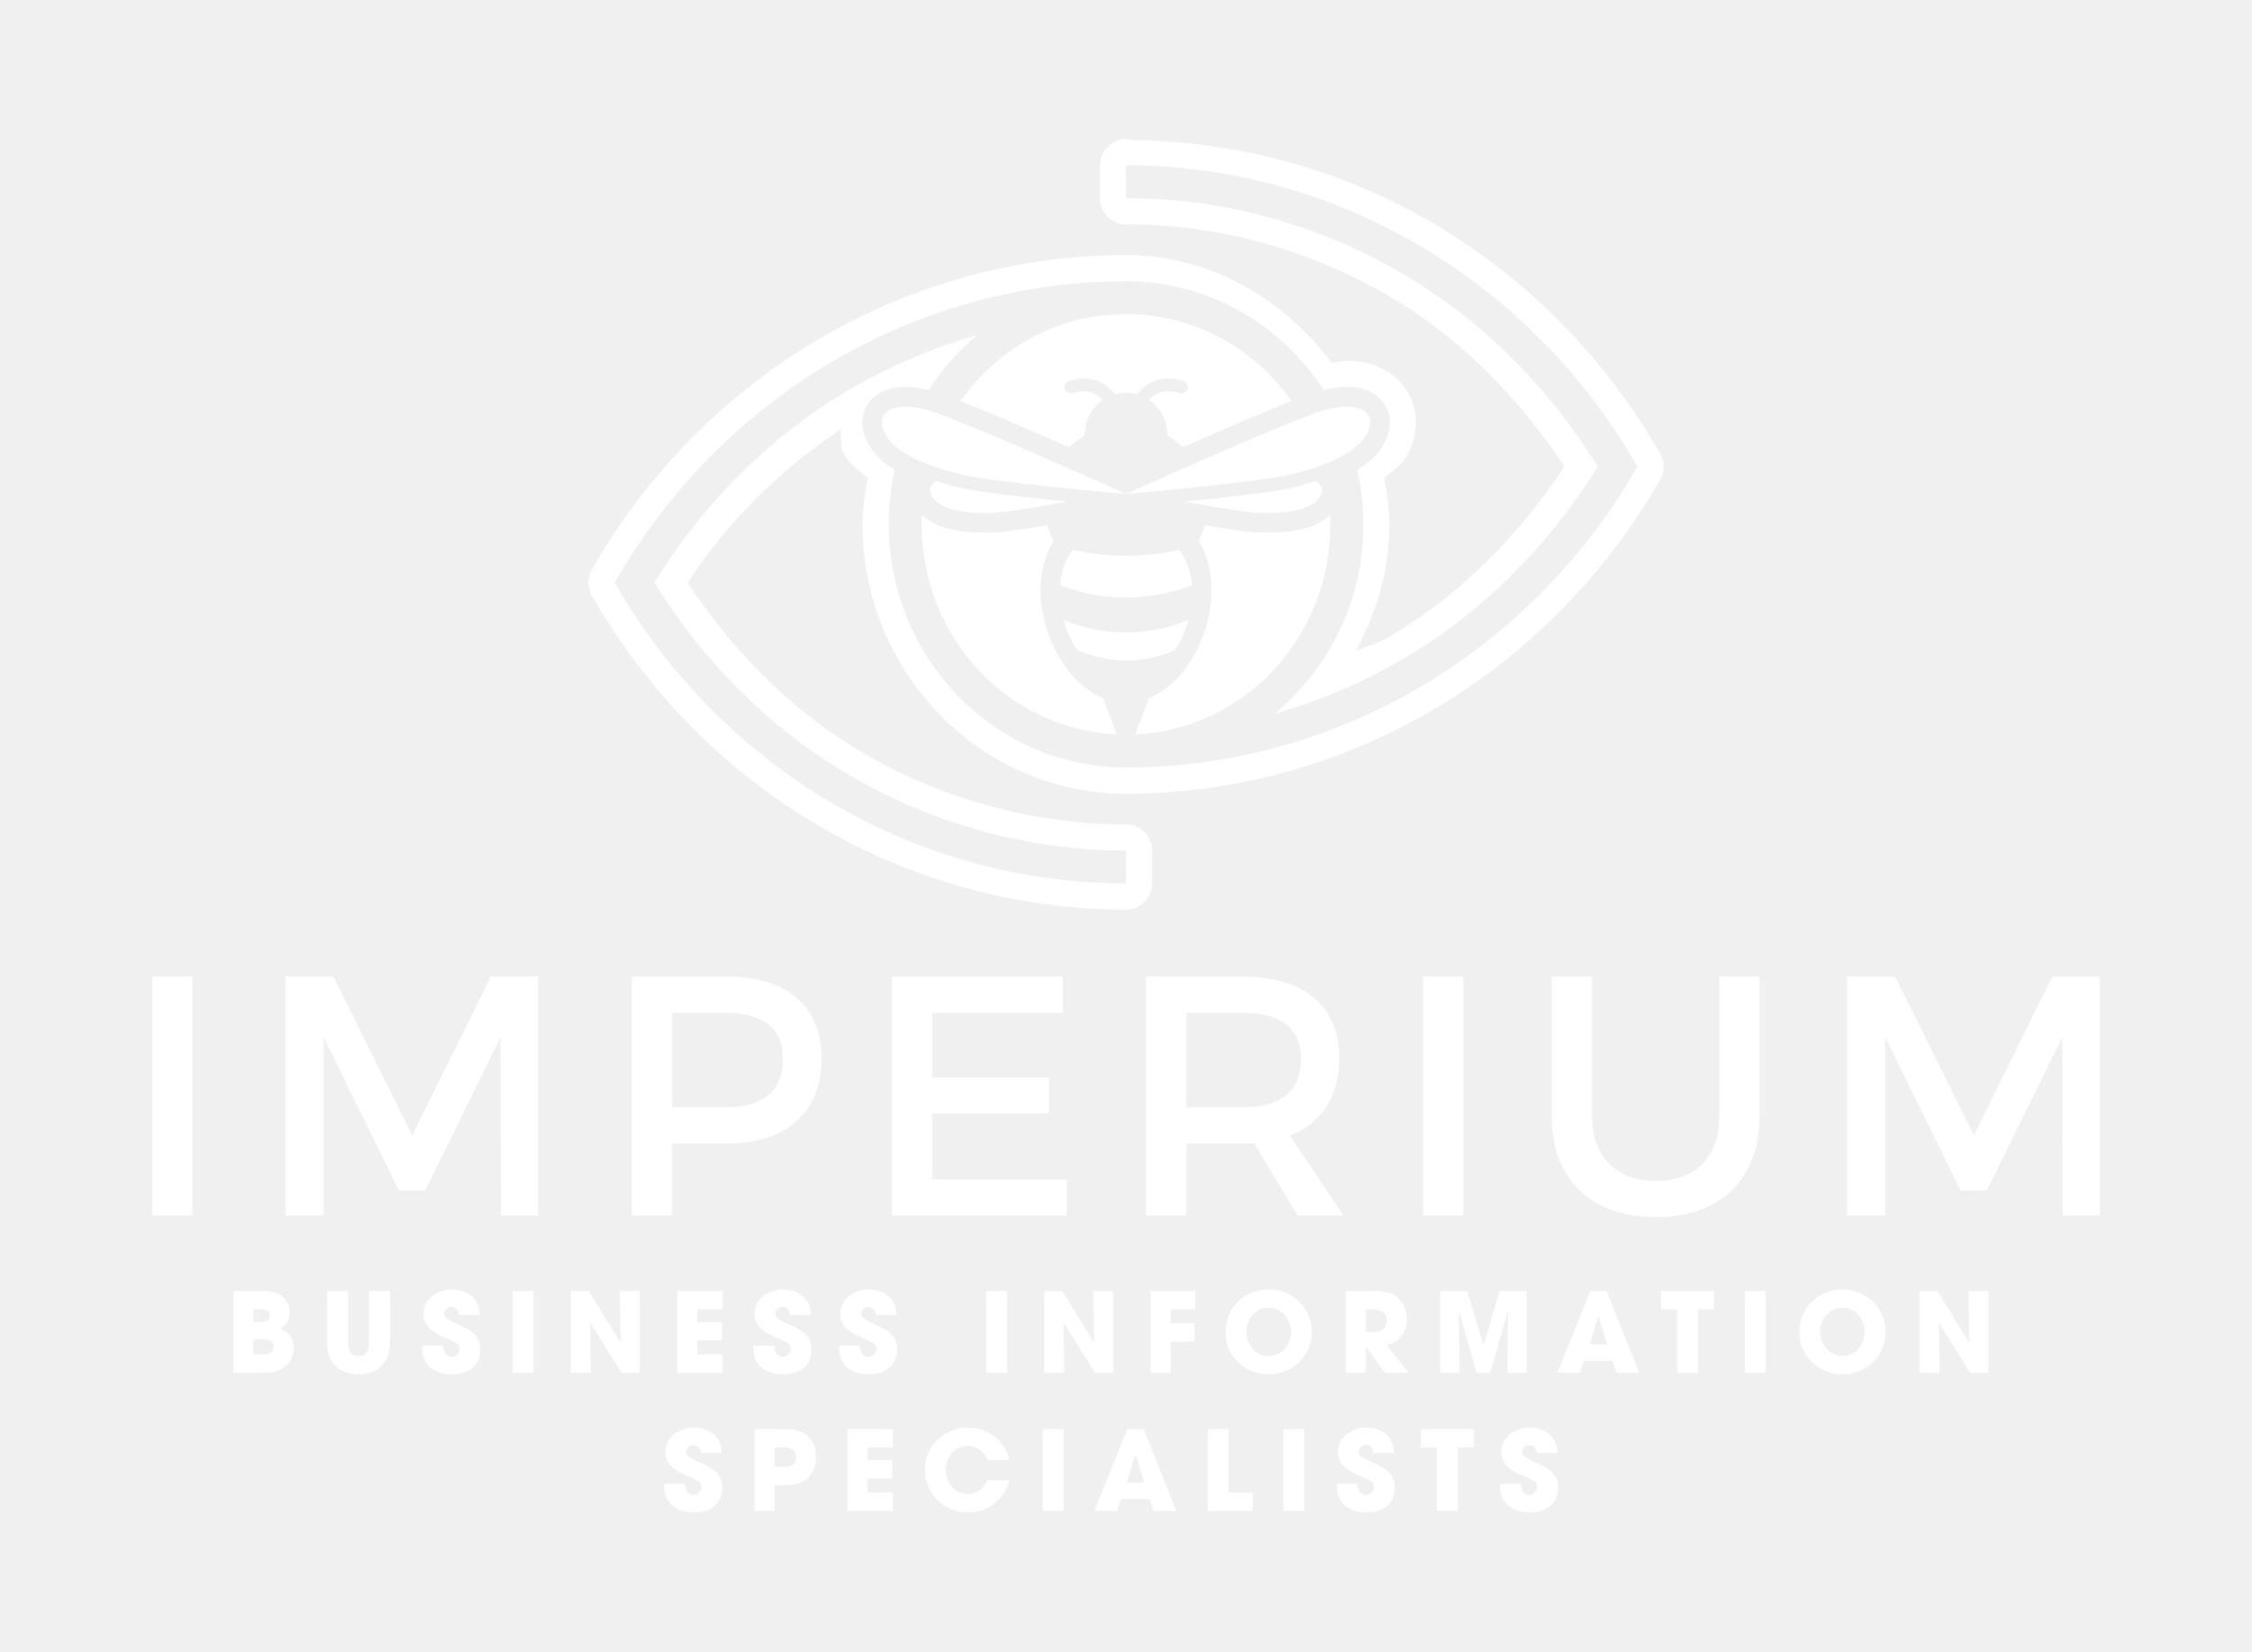
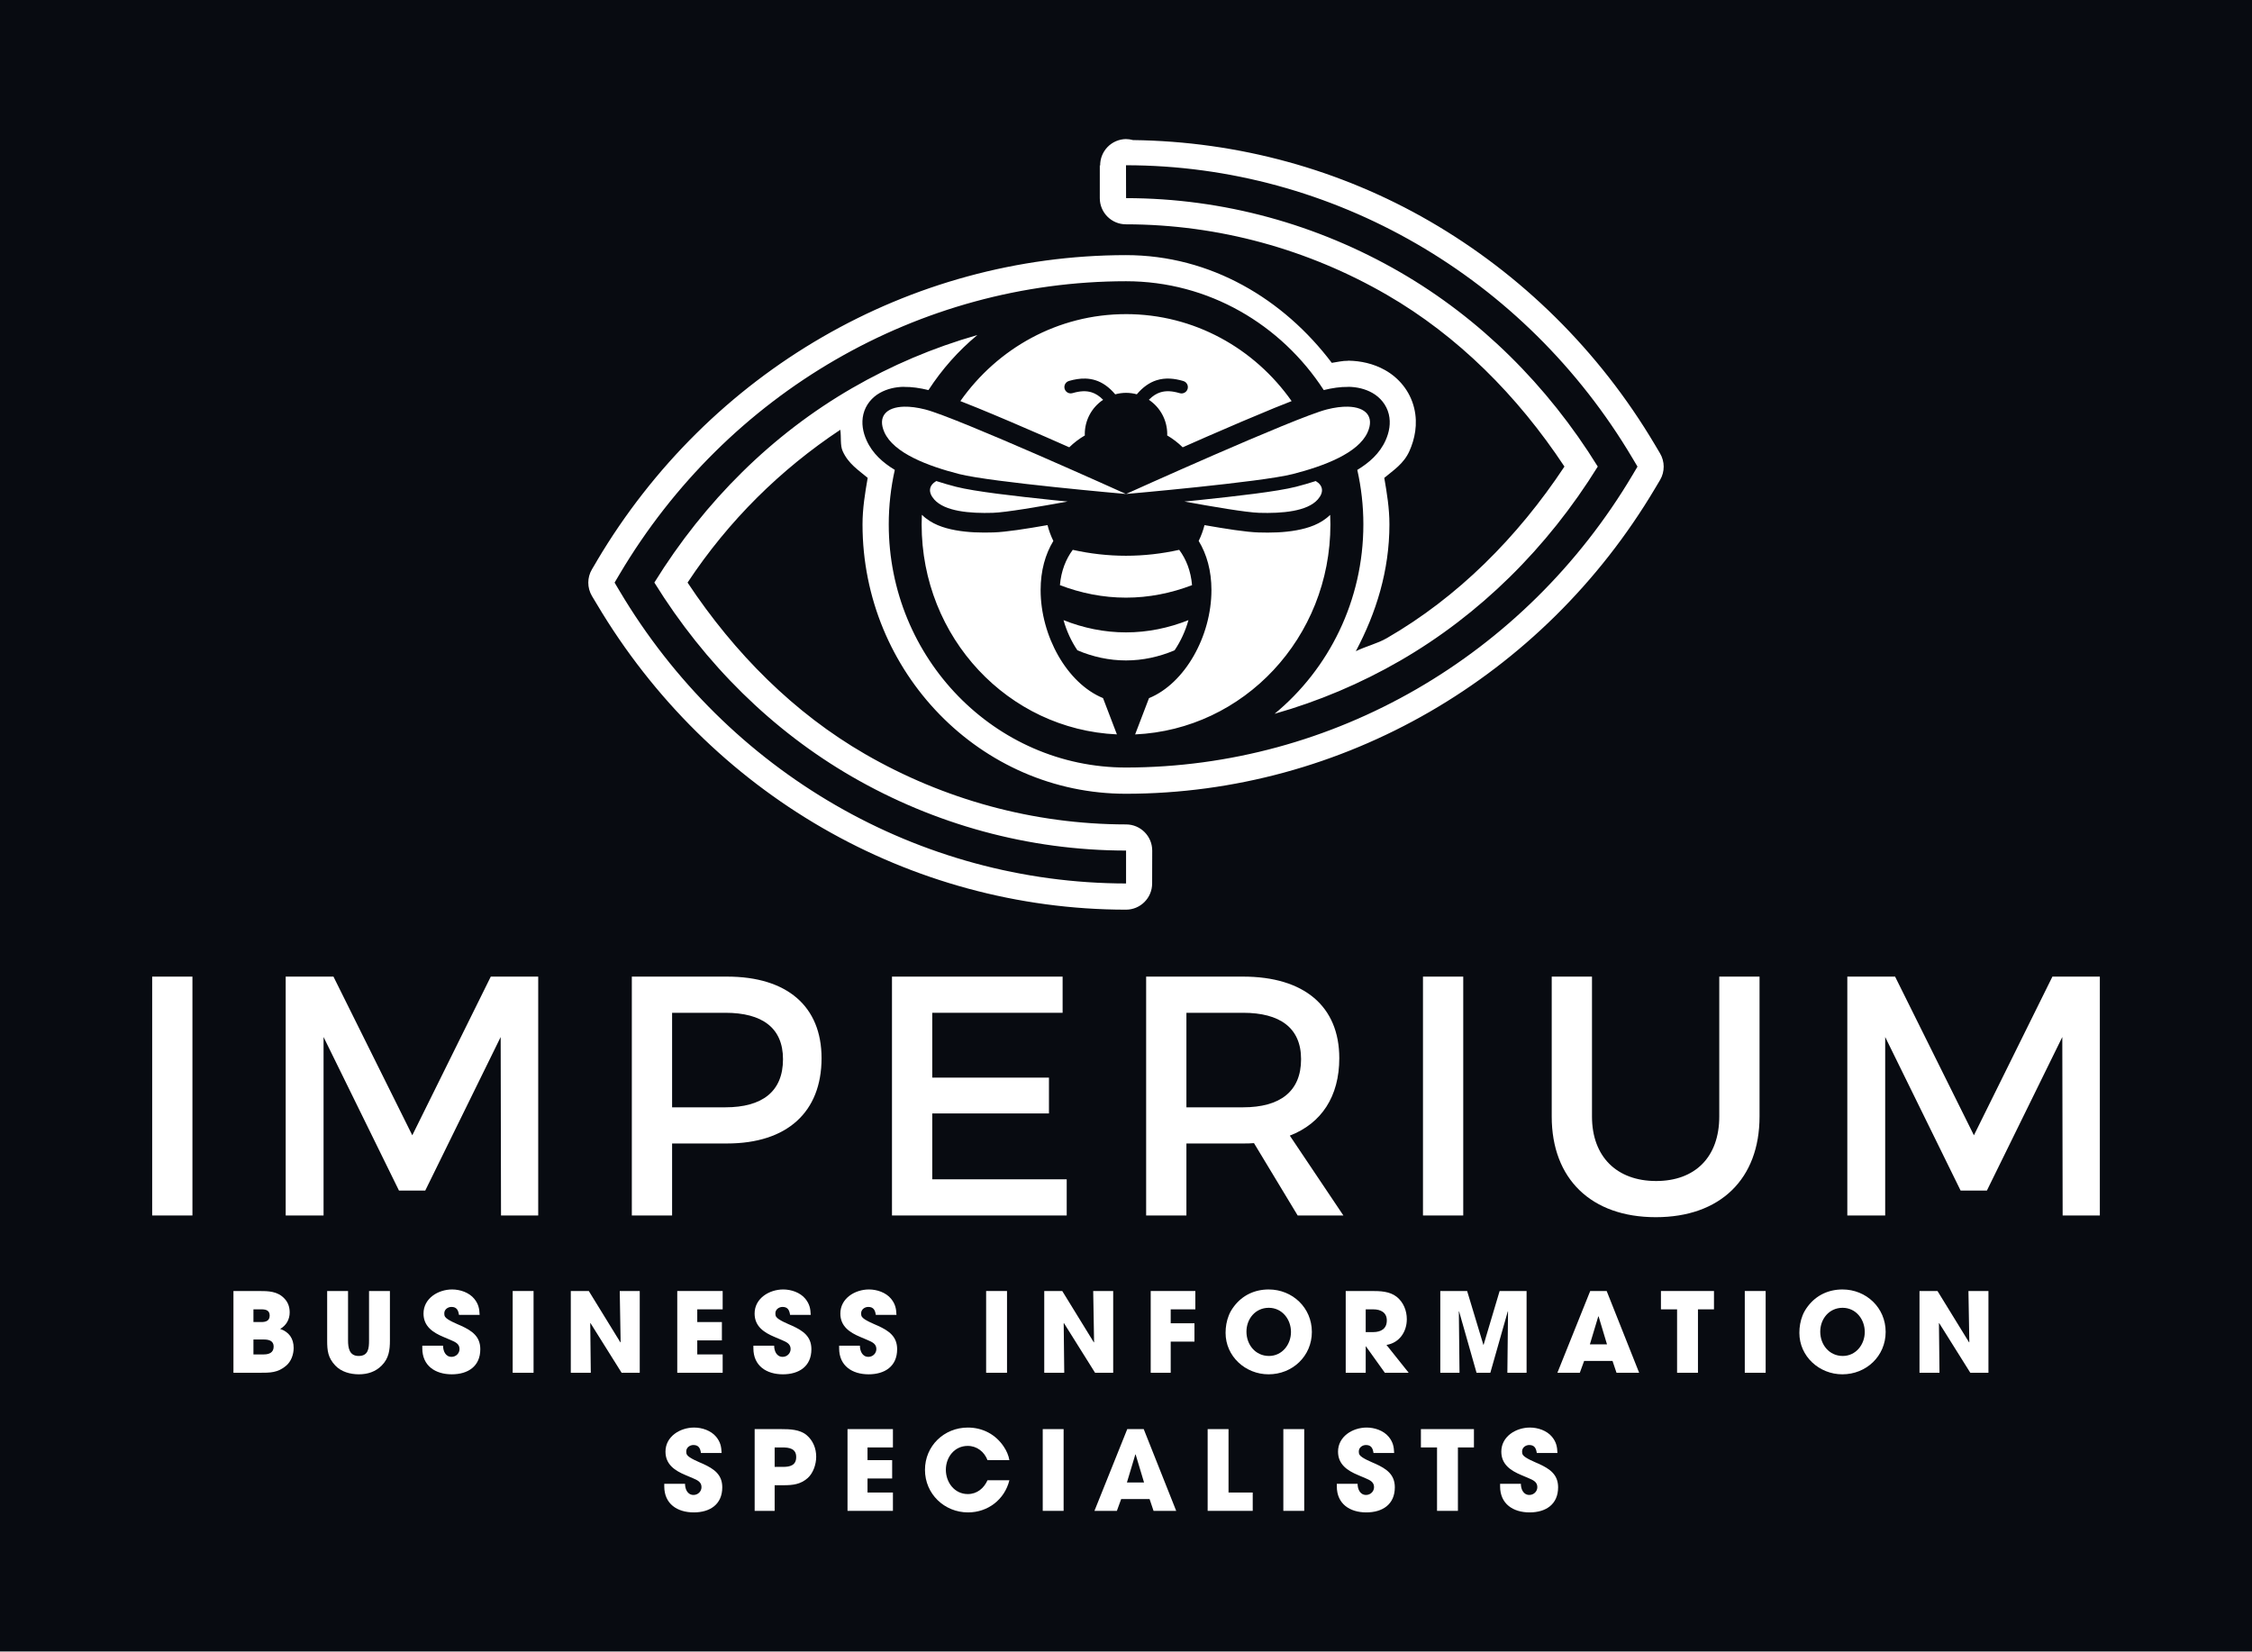
<svg xmlns="http://www.w3.org/2000/svg" width="1480" height="1085.378" viewBox="0 0 391.583 287.173" version="1.1" id="svg8">
+   <rect width="100%" height="100%" fill="#080B11" />
  <defs id="defs2" />
  <g id="layer2" transform="translate(546.0046,212.7665)">
    <path d="m -519.546,-42.943 v 41.536 h 7.002 V -42.943 Z" style="font-style:normal;font-variant:normal;font-weight:normal;font-stretch:normal;font-size:10.351px;line-height:1.25;font-family:Montserrat;-inkscape-font-specification:'Montserrat, Normal';font-variant-ligatures:normal;font-variant-caps:normal;font-variant-numeric:normal;font-feature-settings:normal;text-align:start;letter-spacing:0.917px;word-spacing:0px;writing-mode:lr-tb;text-anchor:start;fill:#ffffff;fill-opacity:1;stroke:none;stroke-width:0.265" id="path2966" />
    <path d="m -496.329,-42.943 v 41.536 h 6.586 V -32.441 l 13.113,26.702 h 4.569 l 13.114,-26.702 0.06,31.033 h 6.468 V -42.943 h -8.248 l -13.648,27.592 -13.707,-27.592 z" style="font-style:normal;font-variant:normal;font-weight:normal;font-stretch:normal;font-size:10.351px;line-height:1.25;font-family:Montserrat;-inkscape-font-specification:'Montserrat, Normal';font-variant-ligatures:normal;font-variant-caps:normal;font-variant-numeric:normal;font-feature-settings:normal;text-align:start;letter-spacing:0.917px;word-spacing:0px;writing-mode:lr-tb;text-anchor:start;fill:#ffffff;fill-opacity:1;stroke:none;stroke-width:0.265" id="path2968" />
    <path d="m -419.586,-42.943 h -16.555 v 41.536 h 7.002 V -13.928 h 9.553 c 10.443,0 16.436,-5.459 16.436,-14.834 0,-9.019 -5.993,-14.182 -16.436,-14.182 z m -0.296,22.726 h -9.257 v -16.436 h 9.257 c 6.408,0 10.028,2.611 10.028,8.07 0,5.637 -3.62,8.367 -10.028,8.367 z" style="font-style:normal;font-variant:normal;font-weight:normal;font-stretch:normal;font-size:10.351px;line-height:1.25;font-family:Montserrat;-inkscape-font-specification:'Montserrat, Normal';font-variant-ligatures:normal;font-variant-caps:normal;font-variant-numeric:normal;font-feature-settings:normal;text-align:start;letter-spacing:0.917px;word-spacing:0px;writing-mode:lr-tb;text-anchor:start;fill:#ffffff;fill-opacity:1;stroke:none;stroke-width:0.265" id="path2970" />
    <path d="m -390.904,-42.943 v 41.536 h 30.381 v -6.29 h -23.379 V -19.149 h 20.293 v -6.23 h -20.293 v -11.274 h 22.667 v -6.29 z" style="font-style:normal;font-variant:normal;font-weight:normal;font-stretch:normal;font-size:10.351px;line-height:1.25;font-family:Montserrat;-inkscape-font-specification:'Montserrat, Normal';font-variant-ligatures:normal;font-variant-caps:normal;font-variant-numeric:normal;font-feature-settings:normal;text-align:start;letter-spacing:0.917px;word-spacing:0px;writing-mode:lr-tb;text-anchor:start;fill:#ffffff;fill-opacity:1;stroke:none;stroke-width:0.265" id="path2972" />
    <path d="m -312.413,-1.407 -9.316,-13.885 c 5.518,-2.136 8.604,-6.824 8.604,-13.47 0,-9.019 -6.112,-14.182 -16.733,-14.182 h -16.852 v 41.536 h 7.002 V -13.928 h 9.85 c 0.653,0 1.305,0 1.899,-0.06 l 7.595,12.579 z M -339.708,-20.217 v -16.436 h 9.85 c 6.408,0 10.087,2.611 10.087,8.07 0,5.637 -3.679,8.367 -10.087,8.367 z" style="font-style:normal;font-variant:normal;font-weight:normal;font-stretch:normal;font-size:10.351px;line-height:1.25;font-family:Montserrat;-inkscape-font-specification:'Montserrat, Normal';font-variant-ligatures:normal;font-variant-caps:normal;font-variant-numeric:normal;font-feature-settings:normal;text-align:start;letter-spacing:0.917px;word-spacing:0px;writing-mode:lr-tb;text-anchor:start;fill:#ffffff;fill-opacity:1;stroke:none;stroke-width:0.265" id="path2974" />
    <path d="m -298.575,-42.943 v 41.536 h 7.002 V -42.943 Z" style="font-style:normal;font-variant:normal;font-weight:normal;font-stretch:normal;font-size:10.351px;line-height:1.25;font-family:Montserrat;-inkscape-font-specification:'Montserrat, Normal';font-variant-ligatures:normal;font-variant-caps:normal;font-variant-numeric:normal;font-feature-settings:normal;text-align:start;letter-spacing:0.917px;word-spacing:0px;writing-mode:lr-tb;text-anchor:start;fill:#ffffff;fill-opacity:1;stroke:none;stroke-width:0.265" id="path2976" />
    <path d="m -269.186,-18.615 v -24.328 h -7.002 v 24.328 c 0,10.859 6.883,17.504 18.098,17.504 11.215,0 18.038,-6.646 18.038,-17.504 v -24.328 h -7.002 v 24.328 c 0,7.061 -4.213,11.215 -10.977,11.215 -6.824,0 -11.155,-4.213 -11.155,-11.215 z" style="font-style:normal;font-variant:normal;font-weight:normal;font-stretch:normal;font-size:10.351px;line-height:1.25;font-family:Montserrat;-inkscape-font-specification:'Montserrat, Normal';font-variant-ligatures:normal;font-variant-caps:normal;font-variant-numeric:normal;font-feature-settings:normal;text-align:start;letter-spacing:0.917px;word-spacing:0px;writing-mode:lr-tb;text-anchor:start;fill:#ffffff;fill-opacity:1;stroke:none;stroke-width:0.265" id="path2978" />
    <path d="m -224.789,-42.943 v 41.536 h 6.586 V -32.441 l 13.114,26.702 h 4.569 l 13.113,-26.702 0.06,31.033 h 6.468 V -42.943 h -8.248 l -13.648,27.592 -13.707,-27.592 z" style="font-style:normal;font-variant:normal;font-weight:normal;font-stretch:normal;font-size:10.351px;line-height:1.25;font-family:Montserrat;-inkscape-font-specification:'Montserrat, Normal';font-variant-ligatures:normal;font-variant-caps:normal;font-variant-numeric:normal;font-feature-settings:normal;text-align:start;letter-spacing:0.917px;word-spacing:0px;writing-mode:lr-tb;text-anchor:start;fill:#ffffff;fill-opacity:1;stroke:none;stroke-width:0.265" id="path2980" />
    <path d="m -494.943,21.62 c 0,-1.614 -0.788,-2.766 -2.344,-3.304 1.057,-0.596 1.652,-1.652 1.652,-2.862 0,-0.884 -0.25,-1.691 -0.845,-2.344 -1.23,-1.364 -2.843,-1.383 -4.553,-1.383 h -4.38 v 14.216 h 4.515 c 1.844,0 3.189,0.017 4.649,-1.229 0.884,-0.749 1.306,-1.96 1.306,-3.093 z m -4.169,-5.629 c 0,0.903 -0.653,1.133 -1.441,1.133 h -1.383 v -2.209 h 1.402 c 0.749,0 1.422,0.173 1.422,1.076 z m 0.692,5.398 c 0,1.057 -0.807,1.364 -1.71,1.364 h -1.806 V 20.16 h 1.825 c 0.845,0 1.691,0.212 1.691,1.229 z" style="font-style:normal;font-variant:normal;font-weight:bold;font-stretch:normal;font-size:3.351px;line-height:1.25;font-family:'ITC Avant Garde Gothic Pro';-inkscape-font-specification:'ITC Avant Garde Gothic Pro, Bold';font-variant-ligatures:normal;font-variant-caps:normal;font-variant-numeric:normal;text-align:center;letter-spacing:0.683px;word-spacing:0px;writing-mode:lr-tb;text-anchor:middle;fill:#ffffff;fill-opacity:1;stroke:none;stroke-width:0.265" id="path2983" />
    <path d="m -478.205,20.314 v -8.587 h -3.631 v 8.587 c 0,1.345 -0.096,2.709 -1.806,2.709 -1.633,0 -1.844,-1.422 -1.844,-2.709 v -8.587 h -3.631 v 8.587 c 0,1.806 0.135,3.016 1.422,4.38 1.037,1.095 2.613,1.518 4.092,1.518 1.518,0 2.901,-0.442 3.977,-1.537 1.23,-1.229 1.422,-2.67 1.422,-4.361 z" style="font-style:normal;font-variant:normal;font-weight:bold;font-stretch:normal;font-size:3.351px;line-height:1.25;font-family:'ITC Avant Garde Gothic Pro';-inkscape-font-specification:'ITC Avant Garde Gothic Pro, Bold';font-variant-ligatures:normal;font-variant-caps:normal;font-variant-numeric:normal;text-align:center;letter-spacing:0.683px;word-spacing:0px;writing-mode:lr-tb;text-anchor:middle;fill:#ffffff;fill-opacity:1;stroke:none;stroke-width:0.265" id="path2985" />
    <path d="m -462.489,21.851 c 0,-2.228 -1.441,-3.208 -3.323,-4.073 -0.596,-0.269 -2.459,-0.999 -2.805,-1.575 -0.115,-0.173 -0.135,-0.384 -0.135,-0.596 0,-0.672 0.615,-1.114 1.249,-1.114 0.922,0 1.191,0.596 1.306,1.383 h 3.592 c -0.04,-1.114 -0.212,-1.902 -0.941,-2.805 -0.903,-1.095 -2.459,-1.614 -3.842,-1.614 -2.421,0 -4.976,1.537 -4.976,4.188 0,2.228 1.633,3.304 3.477,4.073 0.422,0.173 0.845,0.346 1.268,0.538 0.749,0.327 1.518,0.634 1.518,1.556 0,0.768 -0.634,1.364 -1.383,1.364 -1.057,0 -1.479,-1.018 -1.479,-1.94 h -3.612 v 0.461 c 0,3.035 2.267,4.515 5.129,4.515 2.805,0 4.956,-1.383 4.956,-4.361 z" style="font-style:normal;font-variant:normal;font-weight:bold;font-stretch:normal;font-size:3.351px;line-height:1.25;font-family:'ITC Avant Garde Gothic Pro';-inkscape-font-specification:'ITC Avant Garde Gothic Pro, Bold';font-variant-ligatures:normal;font-variant-caps:normal;font-variant-numeric:normal;text-align:center;letter-spacing:0.683px;word-spacing:0px;writing-mode:lr-tb;text-anchor:middle;fill:#ffffff;fill-opacity:1;stroke:none;stroke-width:0.265" id="path2987" />
    <path d="M -453.228,25.943 V 11.727 h -3.631 v 14.216 z" style="font-style:normal;font-variant:normal;font-weight:bold;font-stretch:normal;font-size:3.351px;line-height:1.25;font-family:'ITC Avant Garde Gothic Pro';-inkscape-font-specification:'ITC Avant Garde Gothic Pro, Bold';font-variant-ligatures:normal;font-variant-caps:normal;font-variant-numeric:normal;text-align:center;letter-spacing:0.683px;word-spacing:0px;writing-mode:lr-tb;text-anchor:middle;fill:#ffffff;fill-opacity:1;stroke:none;stroke-width:0.265" id="path2989" />
    <path d="M -434.765,25.943 V 11.727 h -3.477 l 0.154,8.895 -0.04,0.04 -5.494,-8.933 h -3.131 v 14.216 h 3.477 l -0.096,-8.626 0.04,-0.017 5.417,8.645 z" style="font-style:normal;font-variant:normal;font-weight:bold;font-stretch:normal;font-size:3.351px;line-height:1.25;font-family:'ITC Avant Garde Gothic Pro';-inkscape-font-specification:'ITC Avant Garde Gothic Pro, Bold';font-variant-ligatures:normal;font-variant-caps:normal;font-variant-numeric:normal;text-align:center;letter-spacing:0.683px;word-spacing:0px;writing-mode:lr-tb;text-anchor:middle;fill:#ffffff;fill-opacity:1;stroke:none;stroke-width:0.265" id="path2991" />
    <path d="m -420.346,25.943 v -3.189 h -4.418 v -2.44 h 4.284 v -3.189 h -4.284 v -2.209 h 4.418 v -3.189 h -7.896 v 14.216 z" style="font-style:normal;font-variant:normal;font-weight:bold;font-stretch:normal;font-size:3.351px;line-height:1.25;font-family:'ITC Avant Garde Gothic Pro';-inkscape-font-specification:'ITC Avant Garde Gothic Pro, Bold';font-variant-ligatures:normal;font-variant-caps:normal;font-variant-numeric:normal;text-align:center;letter-spacing:0.683px;word-spacing:0px;writing-mode:lr-tb;text-anchor:middle;fill:#ffffff;fill-opacity:1;stroke:none;stroke-width:0.265" id="path2993" />
    <path d="m -404.917,21.851 c 0,-2.228 -1.441,-3.208 -3.323,-4.073 -0.596,-0.269 -2.459,-0.999 -2.805,-1.575 -0.115,-0.173 -0.135,-0.384 -0.135,-0.596 0,-0.672 0.615,-1.114 1.249,-1.114 0.922,0 1.191,0.596 1.306,1.383 h 3.592 c -0.04,-1.114 -0.212,-1.902 -0.941,-2.805 -0.903,-1.095 -2.459,-1.614 -3.842,-1.614 -2.421,0 -4.976,1.537 -4.976,4.188 0,2.228 1.633,3.304 3.477,4.073 0.422,0.173 0.845,0.346 1.268,0.538 0.749,0.327 1.518,0.634 1.518,1.556 0,0.768 -0.634,1.364 -1.383,1.364 -1.057,0 -1.479,-1.018 -1.479,-1.94 h -3.612 v 0.461 c 0,3.035 2.267,4.515 5.129,4.515 2.805,0 4.956,-1.383 4.956,-4.361 z" style="font-style:normal;font-variant:normal;font-weight:bold;font-stretch:normal;font-size:3.351px;line-height:1.25;font-family:'ITC Avant Garde Gothic Pro';-inkscape-font-specification:'ITC Avant Garde Gothic Pro, Bold';font-variant-ligatures:normal;font-variant-caps:normal;font-variant-numeric:normal;text-align:center;letter-spacing:0.683px;word-spacing:0px;writing-mode:lr-tb;text-anchor:middle;fill:#ffffff;fill-opacity:1;stroke:none;stroke-width:0.265" id="path2995" />
    <path d="m -390.008,21.851 c 0,-2.228 -1.441,-3.208 -3.323,-4.073 -0.596,-0.269 -2.459,-0.999 -2.805,-1.575 -0.115,-0.173 -0.135,-0.384 -0.135,-0.596 0,-0.672 0.615,-1.114 1.249,-1.114 0.922,0 1.191,0.596 1.306,1.383 h 3.592 c -0.04,-1.114 -0.212,-1.902 -0.941,-2.805 -0.903,-1.095 -2.459,-1.614 -3.842,-1.614 -2.421,0 -4.976,1.537 -4.976,4.188 0,2.228 1.633,3.304 3.477,4.073 0.422,0.173 0.845,0.346 1.268,0.538 0.749,0.327 1.518,0.634 1.518,1.556 0,0.768 -0.634,1.364 -1.383,1.364 -1.057,0 -1.479,-1.018 -1.479,-1.94 h -3.612 v 0.461 c 0,3.035 2.267,4.515 5.129,4.515 2.805,0 4.956,-1.383 4.956,-4.361 z" style="font-style:normal;font-variant:normal;font-weight:bold;font-stretch:normal;font-size:3.351px;line-height:1.25;font-family:'ITC Avant Garde Gothic Pro';-inkscape-font-specification:'ITC Avant Garde Gothic Pro, Bold';font-variant-ligatures:normal;font-variant-caps:normal;font-variant-numeric:normal;text-align:center;letter-spacing:0.683px;word-spacing:0px;writing-mode:lr-tb;text-anchor:middle;fill:#ffffff;fill-opacity:1;stroke:none;stroke-width:0.265" id="path2997" />
    <path d="M -370.903,25.943 V 11.727 h -3.631 v 14.216 z" style="font-style:normal;font-variant:normal;font-weight:bold;font-stretch:normal;font-size:3.351px;line-height:1.25;font-family:'ITC Avant Garde Gothic Pro';-inkscape-font-specification:'ITC Avant Garde Gothic Pro, Bold';font-variant-ligatures:normal;font-variant-caps:normal;font-variant-numeric:normal;text-align:center;letter-spacing:0.683px;word-spacing:0px;writing-mode:lr-tb;text-anchor:middle;fill:#ffffff;fill-opacity:1;stroke:none;stroke-width:0.265" id="path2999" />
    <path d="M -352.44,25.943 V 11.727 h -3.477 l 0.154,8.895 -0.04,0.04 -5.494,-8.933 h -3.131 v 14.216 h 3.477 l -0.096,-8.626 0.04,-0.017 5.417,8.645 z" style="font-style:normal;font-variant:normal;font-weight:bold;font-stretch:normal;font-size:3.351px;line-height:1.25;font-family:'ITC Avant Garde Gothic Pro';-inkscape-font-specification:'ITC Avant Garde Gothic Pro, Bold';font-variant-ligatures:normal;font-variant-caps:normal;font-variant-numeric:normal;text-align:center;letter-spacing:0.683px;word-spacing:0px;writing-mode:lr-tb;text-anchor:middle;fill:#ffffff;fill-opacity:1;stroke:none;stroke-width:0.265" id="path3001" />
    <path d="m -338.156,14.916 v -3.189 h -7.761 v 14.216 h 3.477 v -5.417 h 4.13 v -3.189 h -4.13 v -2.421 z" style="font-style:normal;font-variant:normal;font-weight:bold;font-stretch:normal;font-size:3.351px;line-height:1.25;font-family:'ITC Avant Garde Gothic Pro';-inkscape-font-specification:'ITC Avant Garde Gothic Pro, Bold';font-variant-ligatures:normal;font-variant-caps:normal;font-variant-numeric:normal;text-align:center;letter-spacing:0.683px;word-spacing:0px;writing-mode:lr-tb;text-anchor:middle;fill:#ffffff;fill-opacity:1;stroke:none;stroke-width:0.265" id="path3003" />
    <path d="m -317.895,18.835 c 0,-4.188 -3.362,-7.377 -7.511,-7.377 -2.421,0 -4.553,0.999 -6.013,2.92 -0.365,0.48 -0.711,1.037 -0.922,1.595 -0.384,0.98 -0.557,1.979 -0.557,3.035 0,4.092 3.458,7.204 7.473,7.204 4.169,0 7.531,-3.17 7.531,-7.377 z m -3.631,0.017 c 0,2.171 -1.537,4.169 -3.823,4.169 -2.363,0 -3.919,-1.959 -3.919,-4.226 0,-2.228 1.556,-4.149 3.881,-4.149 2.324,0 3.861,1.998 3.861,4.207 z" style="font-style:normal;font-variant:normal;font-weight:bold;font-stretch:normal;font-size:3.351px;line-height:1.25;font-family:'ITC Avant Garde Gothic Pro';-inkscape-font-specification:'ITC Avant Garde Gothic Pro, Bold';font-variant-ligatures:normal;font-variant-caps:normal;font-variant-numeric:normal;text-align:center;letter-spacing:0.683px;word-spacing:0px;writing-mode:lr-tb;text-anchor:middle;fill:#ffffff;fill-opacity:1;stroke:none;stroke-width:0.265" id="path3005" />
    <path d="m -301.059,25.943 -3.861,-4.841 c 2.248,-0.365 3.535,-2.286 3.535,-4.476 0,-1.479 -0.576,-2.939 -1.748,-3.881 -1.23,-0.98 -2.882,-1.018 -4.38,-1.018 h -4.495 v 14.216 h 3.477 v -4.591 h 0.04 l 3.285,4.591 z m -3.804,-9.106 c 0,1.46 -1.018,2.036 -2.382,2.036 h -1.287 v -3.957 h 1.326 c 1.249,0 2.344,0.519 2.344,1.921 z" style="font-style:normal;font-variant:normal;font-weight:bold;font-stretch:normal;font-size:3.351px;line-height:1.25;font-family:'ITC Avant Garde Gothic Pro';-inkscape-font-specification:'ITC Avant Garde Gothic Pro, Bold';font-variant-ligatures:normal;font-variant-caps:normal;font-variant-numeric:normal;text-align:center;letter-spacing:0.683px;word-spacing:0px;writing-mode:lr-tb;text-anchor:middle;fill:#ffffff;fill-opacity:1;stroke:none;stroke-width:0.265" id="path3007" />
    <path d="M -280.559,25.943 V 11.727 h -4.687 l -2.786,9.356 h -0.04 l -2.824,-9.356 h -4.668 v 14.216 h 3.343 l -0.115,-10.643 0.04,-0.04 3.035,10.681 h 2.401 l 3.035,-10.681 0.04,0.04 -0.115,10.643 z" style="font-style:normal;font-variant:normal;font-weight:bold;font-stretch:normal;font-size:3.351px;line-height:1.25;font-family:'ITC Avant Garde Gothic Pro';-inkscape-font-specification:'ITC Avant Garde Gothic Pro, Bold';font-variant-ligatures:normal;font-variant-caps:normal;font-variant-numeric:normal;text-align:center;letter-spacing:0.683px;word-spacing:0px;writing-mode:lr-tb;text-anchor:middle;fill:#ffffff;fill-opacity:1;stroke:none;stroke-width:0.265" id="path3009" />
    <path d="m -260.985,25.943 -5.648,-14.216 h -2.862 l -5.706,14.216 h 3.9 l 0.749,-2.056 h 4.937 l 0.692,2.056 z m -5.59,-4.937 h -2.978 l 1.46,-4.86 h 0.04 0.017 z" style="font-style:normal;font-variant:normal;font-weight:bold;font-stretch:normal;font-size:3.351px;line-height:1.25;font-family:'ITC Avant Garde Gothic Pro';-inkscape-font-specification:'ITC Avant Garde Gothic Pro, Bold';font-variant-ligatures:normal;font-variant-caps:normal;font-variant-numeric:normal;text-align:center;letter-spacing:0.683px;word-spacing:0px;writing-mode:lr-tb;text-anchor:middle;fill:#ffffff;fill-opacity:1;stroke:none;stroke-width:0.265" id="path3011" />
    <path d="m -247.975,14.916 v -3.189 h -9.221 v 3.189 h 2.805 v 11.027 h 3.631 V 14.916 Z" style="font-style:normal;font-variant:normal;font-weight:bold;font-stretch:normal;font-size:3.351px;line-height:1.25;font-family:'ITC Avant Garde Gothic Pro';-inkscape-font-specification:'ITC Avant Garde Gothic Pro, Bold';font-variant-ligatures:normal;font-variant-caps:normal;font-variant-numeric:normal;text-align:center;letter-spacing:0.683px;word-spacing:0px;writing-mode:lr-tb;text-anchor:middle;fill:#ffffff;fill-opacity:1;stroke:none;stroke-width:0.265" id="path3013" />
    <path d="M -238.987,25.943 V 11.727 h -3.631 v 14.216 z" style="font-style:normal;font-variant:normal;font-weight:bold;font-stretch:normal;font-size:3.351px;line-height:1.25;font-family:'ITC Avant Garde Gothic Pro';-inkscape-font-specification:'ITC Avant Garde Gothic Pro, Bold';font-variant-ligatures:normal;font-variant-caps:normal;font-variant-numeric:normal;text-align:center;letter-spacing:0.683px;word-spacing:0px;writing-mode:lr-tb;text-anchor:middle;fill:#ffffff;fill-opacity:1;stroke:none;stroke-width:0.265" id="path3015" />
    <path d="m -218.123,18.835 c 0,-4.188 -3.362,-7.377 -7.511,-7.377 -2.421,0 -4.553,0.999 -6.013,2.92 -0.365,0.48 -0.711,1.037 -0.922,1.595 -0.384,0.98 -0.557,1.979 -0.557,3.035 0,4.092 3.458,7.204 7.473,7.204 4.169,0 7.531,-3.17 7.531,-7.377 z m -3.631,0.017 c 0,2.171 -1.537,4.169 -3.823,4.169 -2.363,0 -3.919,-1.959 -3.919,-4.226 0,-2.228 1.556,-4.149 3.881,-4.149 2.324,0 3.861,1.998 3.861,4.207 z" style="font-style:normal;font-variant:normal;font-weight:bold;font-stretch:normal;font-size:3.351px;line-height:1.25;font-family:'ITC Avant Garde Gothic Pro';-inkscape-font-specification:'ITC Avant Garde Gothic Pro, Bold';font-variant-ligatures:normal;font-variant-caps:normal;font-variant-numeric:normal;text-align:center;letter-spacing:0.683px;word-spacing:0px;writing-mode:lr-tb;text-anchor:middle;fill:#ffffff;fill-opacity:1;stroke:none;stroke-width:0.265" id="path3017" />
    <path d="M -200.25,25.943 V 11.727 h -3.477 l 0.154,8.895 -0.04,0.04 -5.494,-8.933 h -3.131 v 14.216 h 3.477 l -0.096,-8.626 0.04,-0.017 5.417,8.645 z" style="font-style:normal;font-variant:normal;font-weight:bold;font-stretch:normal;font-size:3.351px;line-height:1.25;font-family:'ITC Avant Garde Gothic Pro';-inkscape-font-specification:'ITC Avant Garde Gothic Pro, Bold';font-variant-ligatures:normal;font-variant-caps:normal;font-variant-numeric:normal;text-align:center;letter-spacing:0.683px;word-spacing:0px;writing-mode:lr-tb;text-anchor:middle;fill:#ffffff;fill-opacity:1;stroke:none;stroke-width:0.265" id="path3019" />
    <path d="m -420.414,45.864 c 0,-2.228 -1.441,-3.208 -3.323,-4.073 -0.596,-0.269 -2.459,-0.999 -2.805,-1.575 -0.115,-0.173 -0.135,-0.384 -0.135,-0.596 0,-0.672 0.615,-1.114 1.249,-1.114 0.922,0 1.191,0.596 1.306,1.383 h 3.592 c -0.04,-1.114 -0.212,-1.902 -0.941,-2.805 -0.903,-1.095 -2.459,-1.614 -3.842,-1.614 -2.421,0 -4.976,1.537 -4.976,4.188 0,2.228 1.633,3.304 3.477,4.073 0.422,0.173 0.845,0.346 1.268,0.538 0.749,0.327 1.518,0.634 1.518,1.556 0,0.768 -0.634,1.364 -1.383,1.364 -1.057,0 -1.479,-1.018 -1.479,-1.94 h -3.612 v 0.461 c 0,3.035 2.267,4.515 5.129,4.515 2.805,0 4.956,-1.383 4.956,-4.361 z" style="font-style:normal;font-variant:normal;font-weight:bold;font-stretch:normal;font-size:3.351px;line-height:1.25;font-family:'ITC Avant Garde Gothic Pro';-inkscape-font-specification:'ITC Avant Garde Gothic Pro, Bold';font-variant-ligatures:normal;font-variant-caps:normal;font-variant-numeric:normal;text-align:center;letter-spacing:0.683px;word-spacing:0px;writing-mode:lr-tb;text-anchor:middle;fill:#ffffff;fill-opacity:1;stroke:none;stroke-width:0.265" id="path3021" />
    <path d="m -404.083,40.543 c 0,-1.46 -0.557,-2.824 -1.671,-3.765 -1.172,-0.98 -2.92,-1.037 -4.38,-1.037 h -4.649 v 14.216 h 3.477 V 45.499 h 1.575 c 1.595,0 2.92,-0.154 4.15,-1.23 0.999,-0.884 1.498,-2.421 1.498,-3.727 z m -3.477,0.057 c 0,1.441 -1.076,1.71 -2.267,1.71 h -1.479 v -3.381 h 1.345 c 1.191,0 2.401,0.192 2.401,1.671 z" style="font-style:normal;font-variant:normal;font-weight:bold;font-stretch:normal;font-size:3.351px;line-height:1.25;font-family:'ITC Avant Garde Gothic Pro';-inkscape-font-specification:'ITC Avant Garde Gothic Pro, Bold';font-variant-ligatures:normal;font-variant-caps:normal;font-variant-numeric:normal;text-align:center;letter-spacing:0.683px;word-spacing:0px;writing-mode:lr-tb;text-anchor:middle;fill:#ffffff;fill-opacity:1;stroke:none;stroke-width:0.265" id="path3023" />
    <path d="m -390.741,49.956 v -3.189 h -4.418 V 44.327 h 4.284 v -3.189 h -4.284 v -2.209 h 4.418 v -3.189 h -7.896 v 14.216 z" style="font-style:normal;font-variant:normal;font-weight:bold;font-stretch:normal;font-size:3.351px;line-height:1.25;font-family:'ITC Avant Garde Gothic Pro';-inkscape-font-specification:'ITC Avant Garde Gothic Pro, Bold';font-variant-ligatures:normal;font-variant-caps:normal;font-variant-numeric:normal;text-align:center;letter-spacing:0.683px;word-spacing:0px;writing-mode:lr-tb;text-anchor:middle;fill:#ffffff;fill-opacity:1;stroke:none;stroke-width:0.265" id="path3025" />
    <path d="m -370.49,44.635 h -3.804 c -0.634,1.402 -1.825,2.401 -3.42,2.401 -2.324,0 -3.823,-2.036 -3.823,-4.226 0,-2.19 1.498,-4.149 3.804,-4.149 1.595,0 2.882,1.018 3.439,2.478 h 3.804 c -0.135,-0.826 -0.499,-1.633 -0.961,-2.325 -1.422,-2.152 -3.688,-3.343 -6.263,-3.343 -4.13,0 -7.454,3.189 -7.454,7.358 0,4.169 3.362,7.396 7.492,7.396 3.439,0 6.359,-2.228 7.185,-5.59 z" style="font-style:normal;font-variant:normal;font-weight:bold;font-stretch:normal;font-size:3.351px;line-height:1.25;font-family:'ITC Avant Garde Gothic Pro';-inkscape-font-specification:'ITC Avant Garde Gothic Pro, Bold';font-variant-ligatures:normal;font-variant-caps:normal;font-variant-numeric:normal;text-align:center;letter-spacing:0.683px;word-spacing:0px;writing-mode:lr-tb;text-anchor:middle;fill:#ffffff;fill-opacity:1;stroke:none;stroke-width:0.265" id="path3027" />
    <path d="M -361.061,49.956 V 35.74 h -3.631 v 14.216 z" style="font-style:normal;font-variant:normal;font-weight:bold;font-stretch:normal;font-size:3.351px;line-height:1.25;font-family:'ITC Avant Garde Gothic Pro';-inkscape-font-specification:'ITC Avant Garde Gothic Pro, Bold';font-variant-ligatures:normal;font-variant-caps:normal;font-variant-numeric:normal;text-align:center;letter-spacing:0.683px;word-spacing:0px;writing-mode:lr-tb;text-anchor:middle;fill:#ffffff;fill-opacity:1;stroke:none;stroke-width:0.265" id="path3029" />
    <path d="m -341.484,49.956 -5.648,-14.216 h -2.862 l -5.706,14.216 h 3.9 l 0.749,-2.056 h 4.937 l 0.692,2.056 z m -5.59,-4.937 h -2.978 l 1.46,-4.86 h 0.04 0.017 z" style="font-style:normal;font-variant:normal;font-weight:bold;font-stretch:normal;font-size:3.351px;line-height:1.25;font-family:'ITC Avant Garde Gothic Pro';-inkscape-font-specification:'ITC Avant Garde Gothic Pro, Bold';font-variant-ligatures:normal;font-variant-caps:normal;font-variant-numeric:normal;text-align:center;letter-spacing:0.683px;word-spacing:0px;writing-mode:lr-tb;text-anchor:middle;fill:#ffffff;fill-opacity:1;stroke:none;stroke-width:0.265" id="path3031" />
    <path d="m -328.178,49.956 v -3.189 h -4.207 V 35.74 h -3.631 v 14.216 z" style="font-style:normal;font-variant:normal;font-weight:bold;font-stretch:normal;font-size:3.351px;line-height:1.25;font-family:'ITC Avant Garde Gothic Pro';-inkscape-font-specification:'ITC Avant Garde Gothic Pro, Bold';font-variant-ligatures:normal;font-variant-caps:normal;font-variant-numeric:normal;text-align:center;letter-spacing:0.683px;word-spacing:0px;writing-mode:lr-tb;text-anchor:middle;fill:#ffffff;fill-opacity:1;stroke:none;stroke-width:0.265" id="path3033" />
    <path d="M -319.223,49.956 V 35.74 h -3.631 v 14.216 z" style="font-style:normal;font-variant:normal;font-weight:bold;font-stretch:normal;font-size:3.351px;line-height:1.25;font-family:'ITC Avant Garde Gothic Pro';-inkscape-font-specification:'ITC Avant Garde Gothic Pro, Bold';font-variant-ligatures:normal;font-variant-caps:normal;font-variant-numeric:normal;text-align:center;letter-spacing:0.683px;word-spacing:0px;writing-mode:lr-tb;text-anchor:middle;fill:#ffffff;fill-opacity:1;stroke:none;stroke-width:0.265" id="path3035" />
    <path d="m -303.469,45.864 c 0,-2.228 -1.441,-3.208 -3.323,-4.073 -0.596,-0.269 -2.459,-0.999 -2.805,-1.575 -0.115,-0.173 -0.135,-0.384 -0.135,-0.596 0,-0.672 0.615,-1.114 1.249,-1.114 0.922,0 1.191,0.596 1.306,1.383 h 3.592 c -0.04,-1.114 -0.212,-1.902 -0.941,-2.805 -0.903,-1.095 -2.459,-1.614 -3.842,-1.614 -2.421,0 -4.976,1.537 -4.976,4.188 0,2.228 1.633,3.304 3.477,4.073 0.423,0.173 0.845,0.346 1.268,0.538 0.749,0.327 1.518,0.634 1.518,1.556 0,0.768 -0.634,1.364 -1.383,1.364 -1.057,0 -1.479,-1.018 -1.479,-1.94 h -3.612 v 0.461 c 0,3.035 2.267,4.515 5.129,4.515 2.805,0 4.956,-1.383 4.956,-4.361 z" style="font-style:normal;font-variant:normal;font-weight:bold;font-stretch:normal;font-size:3.351px;line-height:1.25;font-family:'ITC Avant Garde Gothic Pro';-inkscape-font-specification:'ITC Avant Garde Gothic Pro, Bold';font-variant-ligatures:normal;font-variant-caps:normal;font-variant-numeric:normal;text-align:center;letter-spacing:0.683px;word-spacing:0px;writing-mode:lr-tb;text-anchor:middle;fill:#ffffff;fill-opacity:1;stroke:none;stroke-width:0.265" id="path3037" />
    <path d="m -289.713,38.929 v -3.189 h -9.221 v 3.189 h 2.805 v 11.027 h 3.631 V 38.929 Z" style="font-style:normal;font-variant:normal;font-weight:bold;font-stretch:normal;font-size:3.351px;line-height:1.25;font-family:'ITC Avant Garde Gothic Pro';-inkscape-font-specification:'ITC Avant Garde Gothic Pro, Bold';font-variant-ligatures:normal;font-variant-caps:normal;font-variant-numeric:normal;text-align:center;letter-spacing:0.683px;word-spacing:0px;writing-mode:lr-tb;text-anchor:middle;fill:#ffffff;fill-opacity:1;stroke:none;stroke-width:0.265" id="path3039" />
    <path d="m -275.077,45.864 c 0,-2.228 -1.441,-3.208 -3.323,-4.073 -0.596,-0.269 -2.459,-0.999 -2.805,-1.575 -0.115,-0.173 -0.135,-0.384 -0.135,-0.596 0,-0.672 0.615,-1.114 1.249,-1.114 0.922,0 1.191,0.596 1.306,1.383 h 3.592 c -0.04,-1.114 -0.212,-1.902 -0.941,-2.805 -0.903,-1.095 -2.459,-1.614 -3.842,-1.614 -2.421,0 -4.976,1.537 -4.976,4.188 0,2.228 1.633,3.304 3.477,4.073 0.422,0.173 0.845,0.346 1.268,0.538 0.749,0.327 1.518,0.634 1.518,1.556 0,0.768 -0.634,1.364 -1.383,1.364 -1.057,0 -1.479,-1.018 -1.479,-1.94 h -3.612 v 0.461 c 0,3.035 2.267,4.515 5.129,4.515 2.805,0 4.956,-1.383 4.956,-4.361 z" style="font-style:normal;font-variant:normal;font-weight:bold;font-stretch:normal;font-size:3.351px;line-height:1.25;font-family:'ITC Avant Garde Gothic Pro';-inkscape-font-specification:'ITC Avant Garde Gothic Pro, Bold';font-variant-ligatures:normal;font-variant-caps:normal;font-variant-numeric:normal;text-align:center;letter-spacing:0.683px;word-spacing:0px;writing-mode:lr-tb;text-anchor:middle;fill:#ffffff;fill-opacity:1;stroke:none;stroke-width:0.265" id="path3041" />
    <path style="color:#000000;font-style:normal;font-variant:normal;font-weight:normal;font-stretch:normal;font-size:medium;line-height:normal;font-family:sans-serif;font-variant-ligatures:normal;font-variant-position:normal;font-variant-caps:normal;font-variant-numeric:normal;font-variant-alternates:normal;font-feature-settings:normal;text-indent:0;text-align:start;text-decoration:none;text-decoration-line:none;text-decoration-style:solid;text-decoration-color:#000000;letter-spacing:normal;word-spacing:normal;text-transform:none;writing-mode:lr-tb;direction:ltr;text-orientation:mixed;dominant-baseline:auto;baseline-shift:baseline;text-anchor:start;white-space:normal;shape-padding:0;clip-rule:nonzero;display:inline;overflow:visible;visibility:visible;opacity:1;isolation:auto;mix-blend-mode:normal;color-interpolation:sRGB;color-interpolation-filters:linearRGB;solid-color:#000000;solid-opacity:1;vector-effect:none;fill:#ffffff;fill-opacity:1;fill-rule:nonzero;stroke:none;stroke-width:1.587;stroke-linecap:butt;stroke-linejoin:round;stroke-miterlimit:4;stroke-dasharray:none;stroke-dashoffset:0;stroke-opacity:1;color-rendering:auto;image-rendering:auto;shape-rendering:auto;text-rendering:auto;enable-background:accumulate" d="m -350.214,-188.585 a 4.551,4.551 0 0 0 -4.491,4.625 l -0.065,-0.068 v 5.724 a 4.551,4.551 0 0 0 4.544,4.544 c 16.156,0.015 31.731,4.364 45.394,12.271 12.273,7.102 22.66,17.462 30.857,29.853 -8.204,12.381 -18.597,22.736 -30.869,29.826 -1.7,0.982 -3.652,1.415 -5.409,2.284 3.534,-6.644 5.845,-14.006 5.845,-22.056 0,-2.782 -0.435,-5.44 -0.895,-8.085 1.605,-1.352 3.379,-2.441 4.379,-4.681 0.904,-2.024 1.499,-4.652 0.815,-7.468 -0.728,-2.998 -2.708,-5.281 -5.081,-6.606 -2.024,-1.131 -4.213,-1.581 -6.26,-1.623 -1.66,-0.035 -1.578,0 -0.169,0 l 0.08,0.015 c -1.016,-0.017 -1.934,0.219 -2.891,0.359 -8.363,-11.067 -21.025,-18.732 -35.784,-18.732 a 4.551,4.551 0 0 0 -0.015,0 c -18.816,0.015 -36.943,5.081 -52.791,14.252 -15.852,9.172 -29.436,22.459 -39.191,38.909 a 4.551,4.551 0 0 0 0,0.015 l -0.862,1.455 a 4.551,4.551 0 0 0 0,4.648 l 0.874,1.455 c 9.764,16.435 23.34,29.707 39.191,38.865 15.852,9.158 33.98,14.201 52.78,14.22 a 4.551,4.551 0 0 0 4.559,-4.547 l 0.015,-5.721 a 4.551,4.551 0 0 0 -4.544,-4.556 c -16.157,-0.017 -31.731,-4.346 -45.391,-12.238 -12.271,-7.089 -22.657,-17.44 -30.86,-29.817 7.159,-10.823 16.217,-19.71 26.559,-26.571 0.179,1.247 -0.045,2.694 0.403,3.694 0.997,2.232 2.758,3.319 4.358,4.669 -0.46,2.649 -0.898,5.315 -0.898,8.096 -3e-4,25.683 20.482,46.837 45.806,46.837 h 0.015 c 18.801,-0.017 36.933,-5.086 52.783,-14.244 15.85,-9.157 29.435,-22.416 39.2,-38.853 l 0.874,-1.466 a 4.551,4.551 0 0 0 -0.015,-4.648 l -0.862,-1.455 c -9.755,-16.452 -23.337,-29.725 -39.188,-38.898 -15.498,-8.968 -33.213,-13.877 -51.586,-14.107 a 4.551,4.551 0 0 0 -0.056,-0.015 4.551,4.551 0 0 0 -1.152,-0.157 z m 0,4.553 c 17.998,0.015 35.343,4.878 50.519,13.66 15.178,8.783 28.197,21.504 37.555,37.286 l 0.868,1.457 -0.868,1.464 c -9.367,15.767 -22.39,28.47 -37.567,37.238 -15.178,8.769 -32.516,13.607 -50.504,13.625 v 0 c -22.794,0 -41.256,-19.007 -41.256,-42.284 0,-3.255 0.368,-6.424 1.052,-9.471 -2.047,-1.243 -3.883,-2.839 -4.915,-5.149 -0.615,-1.378 -0.933,-2.951 -0.548,-4.539 0.398,-1.638 1.513,-2.946 2.868,-3.703 1.271,-0.71 2.68,-1.026 4.142,-1.055 0.021,0 0.052,0.015 0.074,0.015 1.35,-0.02 2.76,0.194 4.233,0.551 2.348,-3.614 5.211,-6.849 8.502,-9.569 -7.629,2.174 -14.952,5.28 -21.81,9.249 -13.812,7.992 -25.576,19.598 -34.353,33.79 8.785,14.18 20.553,25.775 34.365,33.755 14.333,8.28 30.686,12.834 47.655,12.851 v 5.721 c -17.988,-0.018 -35.332,-4.847 -50.51,-13.616 -15.178,-8.769 -28.194,-21.48 -37.561,-37.247 l -0.865,-1.455 0.865,-1.464 c 9.358,-15.782 22.368,-28.506 37.547,-37.289 15.177,-8.782 32.526,-13.64 50.525,-13.651 14.351,-1.5e-4 26.982,7.536 34.374,18.924 1.473,-0.358 2.877,-0.572 4.227,-0.551 0.023,0 0.049,-0.015 0.071,-0.015 1.462,0.03 2.867,0.341 4.139,1.052 1.354,0.757 2.473,2.065 2.871,3.703 0.386,1.588 0.067,3.163 -0.548,4.541 -1.033,2.314 -2.876,3.911 -4.927,5.155 0.683,3.046 1.055,6.211 1.055,9.465 0,13.291 -6.025,25.18 -15.435,32.943 7.635,-2.167 14.962,-5.266 21.825,-9.231 13.813,-7.98 25.583,-19.58 34.368,-33.76 -8.777,-14.192 -20.547,-25.801 -34.359,-33.793 -14.334,-8.294 -30.688,-12.872 -47.66,-12.884 z m 0,25.889 c -11.852,0 -22.345,5.95 -28.801,15.123 0.96,0.379 1.855,0.728 2.974,1.185 3.573,1.461 7.78,3.267 11.811,5.021 1.558,0.678 2.692,1.186 4.151,1.828 a 14.097,14.097 0 0 1 2.714,-2.065 7.167,7.167 0 0 1 -0.015,-0.237 7.167,7.167 0 0 1 3.188,-5.957 c -0.676,-0.692 -1.336,-1.086 -1.991,-1.295 -0.998,-0.318 -2.077,-0.231 -3.321,0.133 a 1.103,1.103 0 1 1 -0.616,-2.118 c 0.931,-0.272 1.892,-0.44 2.862,-0.412 0.582,0.018 1.167,0.111 1.748,0.296 1.224,0.39 2.373,1.196 3.422,2.444 a 7.167,7.167 0 0 1 1.875,-0.258 7.167,7.167 0 0 1 1.881,0.252 c 1.048,-1.245 2.2,-2.049 3.422,-2.438 1.549,-0.493 3.117,-0.32 4.607,0.115 a 1.103,1.103 0 1 1 -0.616,2.115 c -1.244,-0.364 -2.329,-0.448 -3.327,-0.13 -0.655,0.208 -1.315,0.602 -1.991,1.295 a 7.167,7.167 0 0 1 3.194,5.957 7.167,7.167 0 0 1 -0.015,0.234 14.097,14.097 0 0 1 2.705,2.071 c 1.461,-0.643 2.598,-1.154 4.159,-1.834 4.031,-1.755 8.241,-3.56 11.814,-5.021 1.115,-0.456 2.01,-0.801 2.968,-1.179 -6.459,-9.175 -16.954,-15.127 -28.807,-15.127 z m -35.494,34.892 c -0.024,0.553 -0.041,1.106 -0.041,1.665 0,19.718 15.067,35.673 33.953,36.521 l -2.412,-6.31 c -6.256,-2.564 -10.852,-10.796 -10.851,-18.791 0,-3.357 0.811,-6.223 2.213,-8.535 a 14.097,14.097 0 0 1 -1.013,-2.755 c -3.665,0.64 -7.195,1.202 -9.376,1.271 -2.131,0.067 -4.43,0.023 -6.639,-0.385 -2.019,-0.372 -4.165,-1.047 -5.833,-2.681 z m 70.996,0.015 c -1.667,1.627 -3.809,2.301 -5.824,2.672 -2.209,0.409 -4.511,0.453 -6.642,0.385 -2.182,-0.068 -5.717,-0.634 -9.385,-1.274 a 14.097,14.097 0 0 1 -1.013,2.749 c 1.405,2.313 2.219,5.183 2.219,8.544 0,7.998 -4.598,16.233 -10.857,18.794 l -2.412,6.307 c 18.884,-0.852 33.956,-16.806 33.956,-36.521 0,-0.556 -0.018,-1.107 -0.041,-1.656 z" id="path1818" />
    <path style="opacity:1;vector-effect:none;fill:#ffffff;fill-opacity:1;fill-rule:nonzero;stroke:none;stroke-width:1.587;stroke-linecap:round;stroke-linejoin:miter;stroke-miterlimit:4;stroke-dasharray:none;stroke-dashoffset:0;stroke-opacity:1" d="m -311.633,-142.049 c -1.051,-0.023 -2.287,0.13 -3.67,0.483 -5.531,1.413 -34.911,14.7 -34.911,14.7 0,0 23.456,-2.051 28.987,-3.464 5.531,-1.413 11.415,-3.664 13.024,-7.268 1.207,-2.703 -0.279,-4.379 -3.431,-4.451 z m -5.591,12.931 c -1.145,0.369 -2.299,0.706 -3.437,0.996 -3.258,0.832 -10.317,1.629 -16.896,2.32 -0.946,0.1 -1.6,0.157 -2.501,0.248 4.869,0.887 10.743,1.891 12.98,1.962 3.983,0.126 8.379,-0.238 10.216,-2.328 1.129,-1.284 0.901,-2.455 -0.362,-3.198 z" id="path1780" />
    <path id="path1782" d="m -388.794,-142.049 c 1.051,-0.023 2.287,0.13 3.67,0.483 5.531,1.413 34.911,14.7 34.911,14.7 0,0 -23.456,-2.051 -28.987,-3.464 -5.531,-1.413 -11.415,-3.664 -13.024,-7.268 -1.207,-2.703 0.279,-4.379 3.431,-4.451 z m 5.591,12.931 c 1.145,0.369 2.299,0.706 3.437,0.996 3.258,0.832 10.317,1.629 16.896,2.32 0.946,0.1 1.6,0.157 2.501,0.248 -4.869,0.887 -10.743,1.891 -12.98,1.962 -3.983,0.126 -8.379,-0.238 -10.216,-2.328 -1.129,-1.284 -0.901,-2.455 0.362,-3.198 z" style="opacity:1;vector-effect:none;fill:#ffffff;fill-opacity:1;fill-rule:nonzero;stroke:none;stroke-width:1.587;stroke-linecap:round;stroke-linejoin:miter;stroke-miterlimit:4;stroke-dasharray:none;stroke-dashoffset:0;stroke-opacity:1" />
    <path style="opacity:1;vector-effect:none;fill:#ffffff;fill-opacity:1;fill-rule:nonzero;stroke:none;stroke-width:1.587;stroke-linecap:round;stroke-linejoin:miter;stroke-miterlimit:4;stroke-dasharray:none;stroke-dashoffset:0;stroke-opacity:1" d="m -359.469,-117.155 c -1.219,1.636 -2.022,3.692 -2.233,6.138 3.669,1.405 7.518,2.174 11.487,2.174 3.969,0 7.818,-0.769 11.487,-2.174 -0.211,-2.446 -1.014,-4.502 -2.233,-6.138 -3.019,0.672 -6.109,1.029 -9.254,1.029 -3.146,0 -6.235,-0.357 -9.254,-1.029 z m -1.608,12.223 c 0.533,1.898 1.359,3.692 2.415,5.248 2.682,1.134 5.515,1.761 8.447,1.761 2.932,0 5.765,-0.627 8.447,-1.761 1.056,-1.555 1.883,-3.349 2.415,-5.248 -3.462,1.377 -7.103,2.13 -10.862,2.13 -3.759,0 -7.4,-0.753 -10.862,-2.13 z" id="path1784" />
  </g>
</svg>
